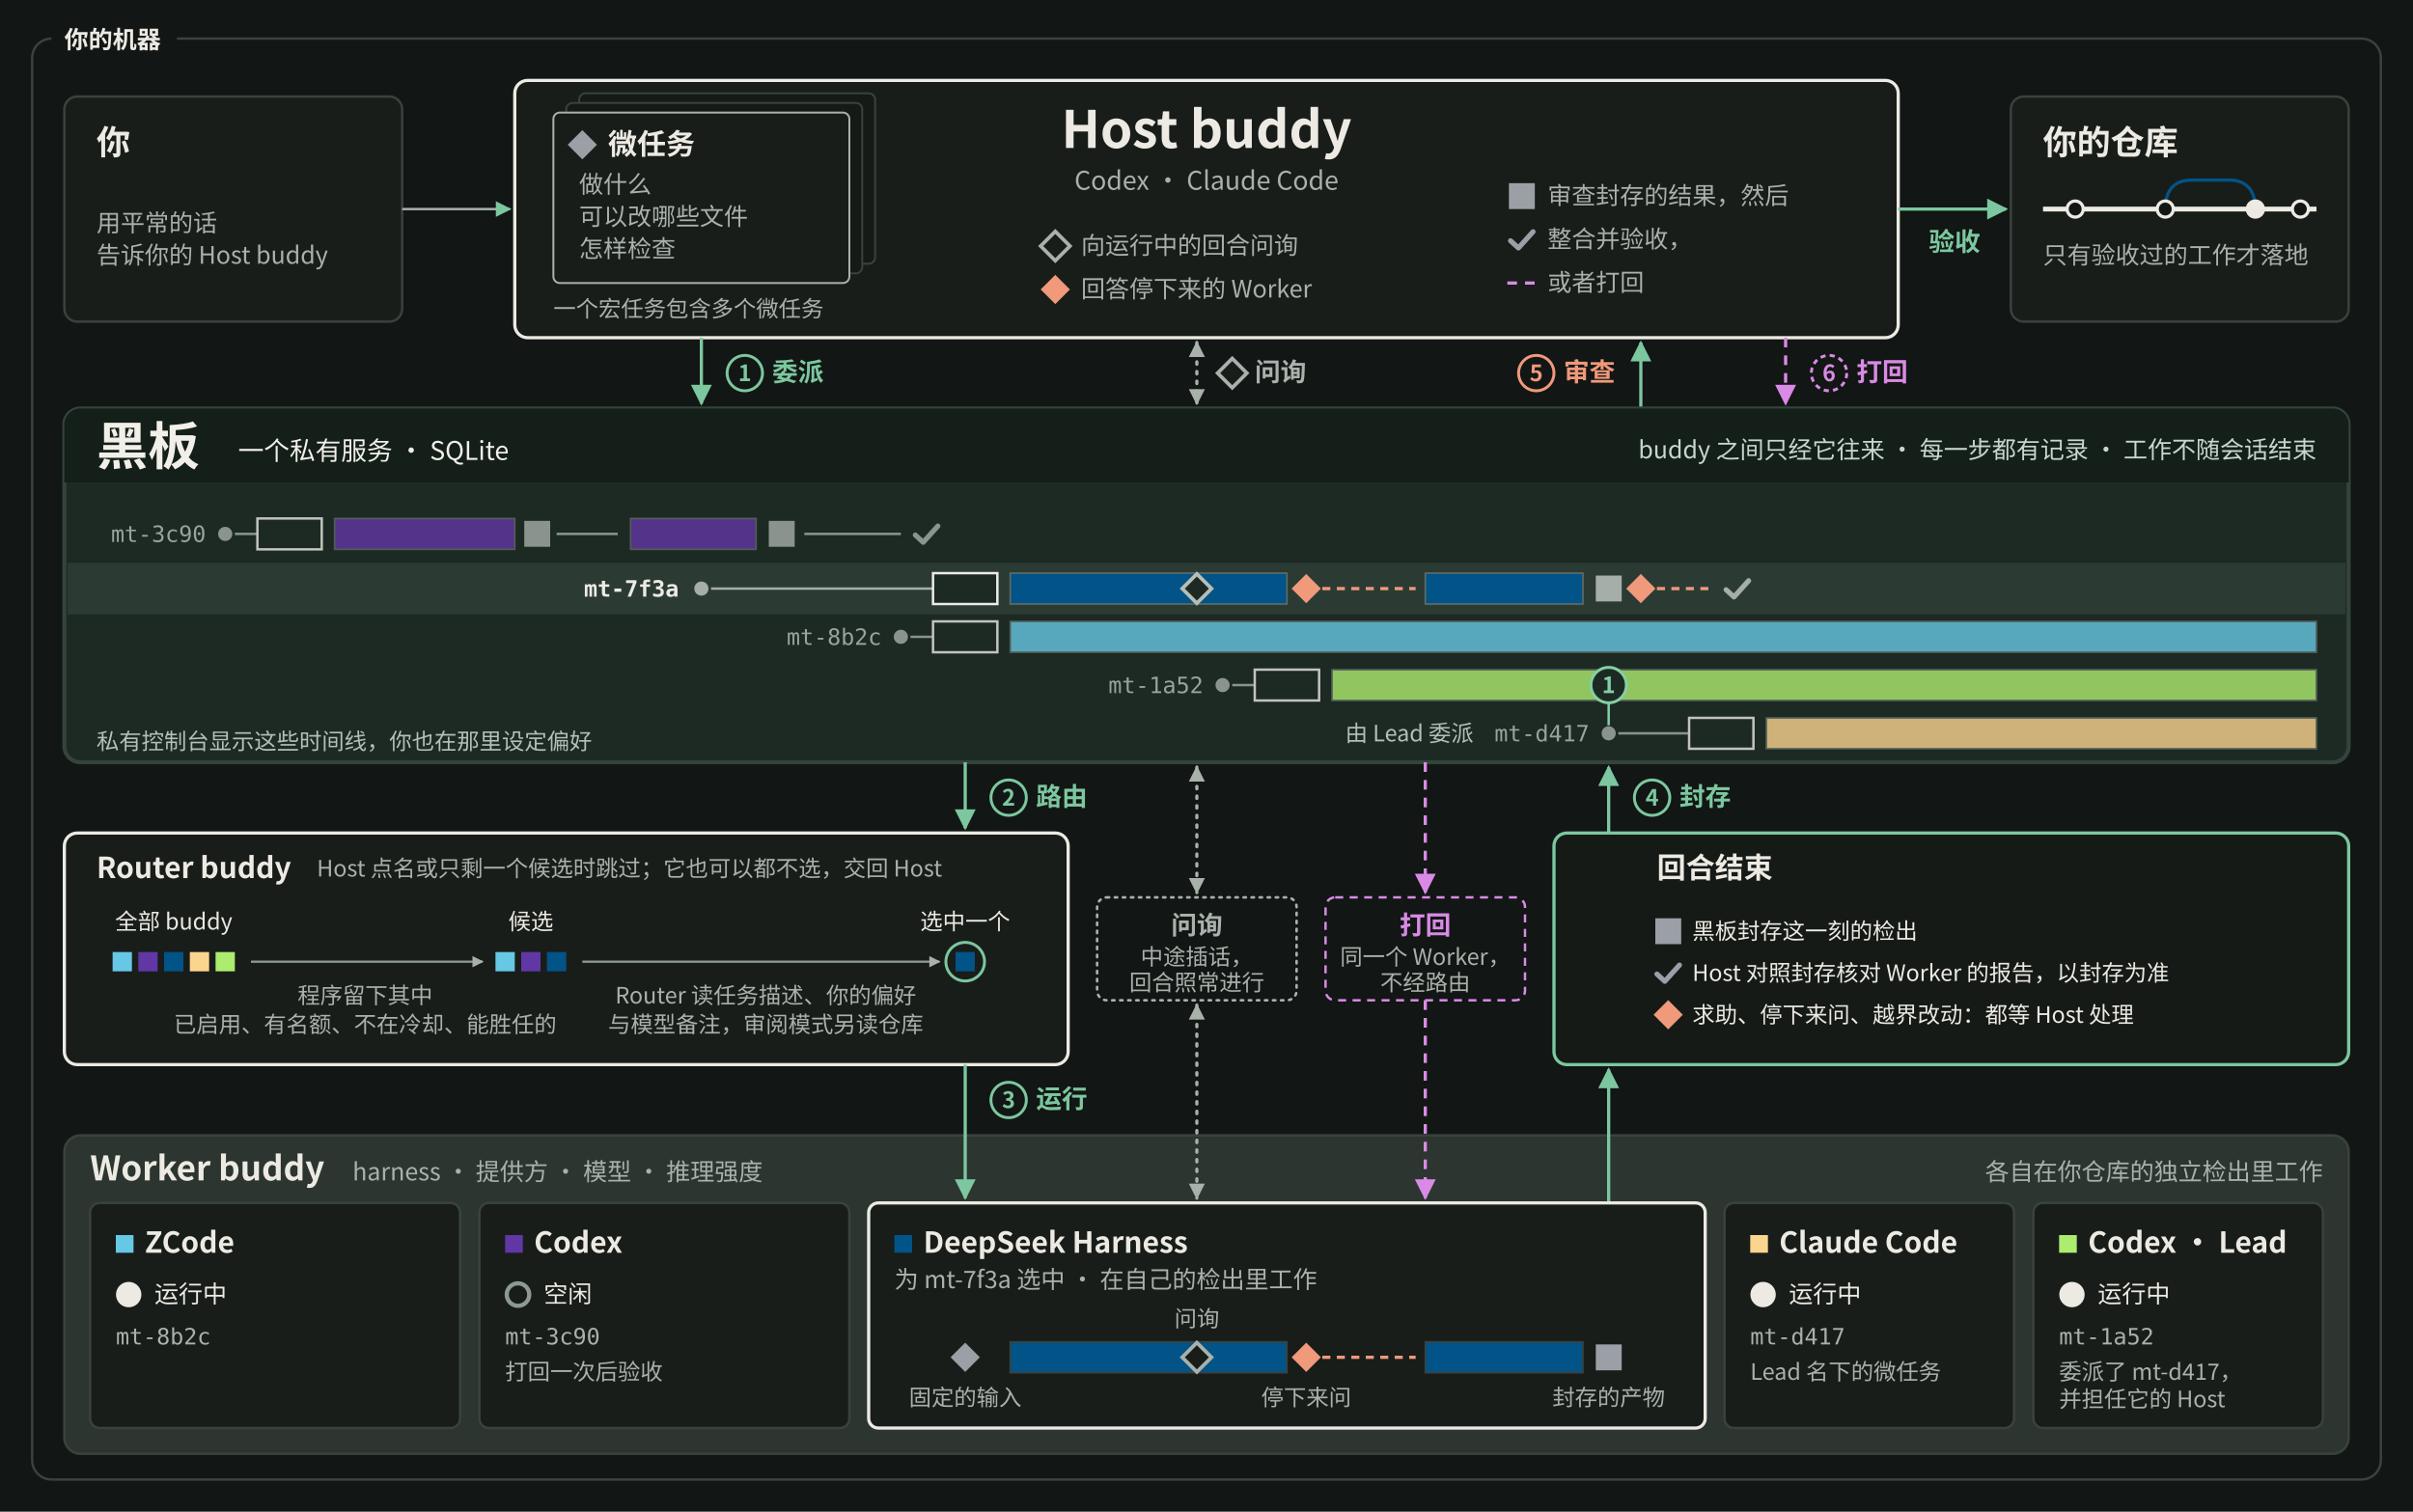
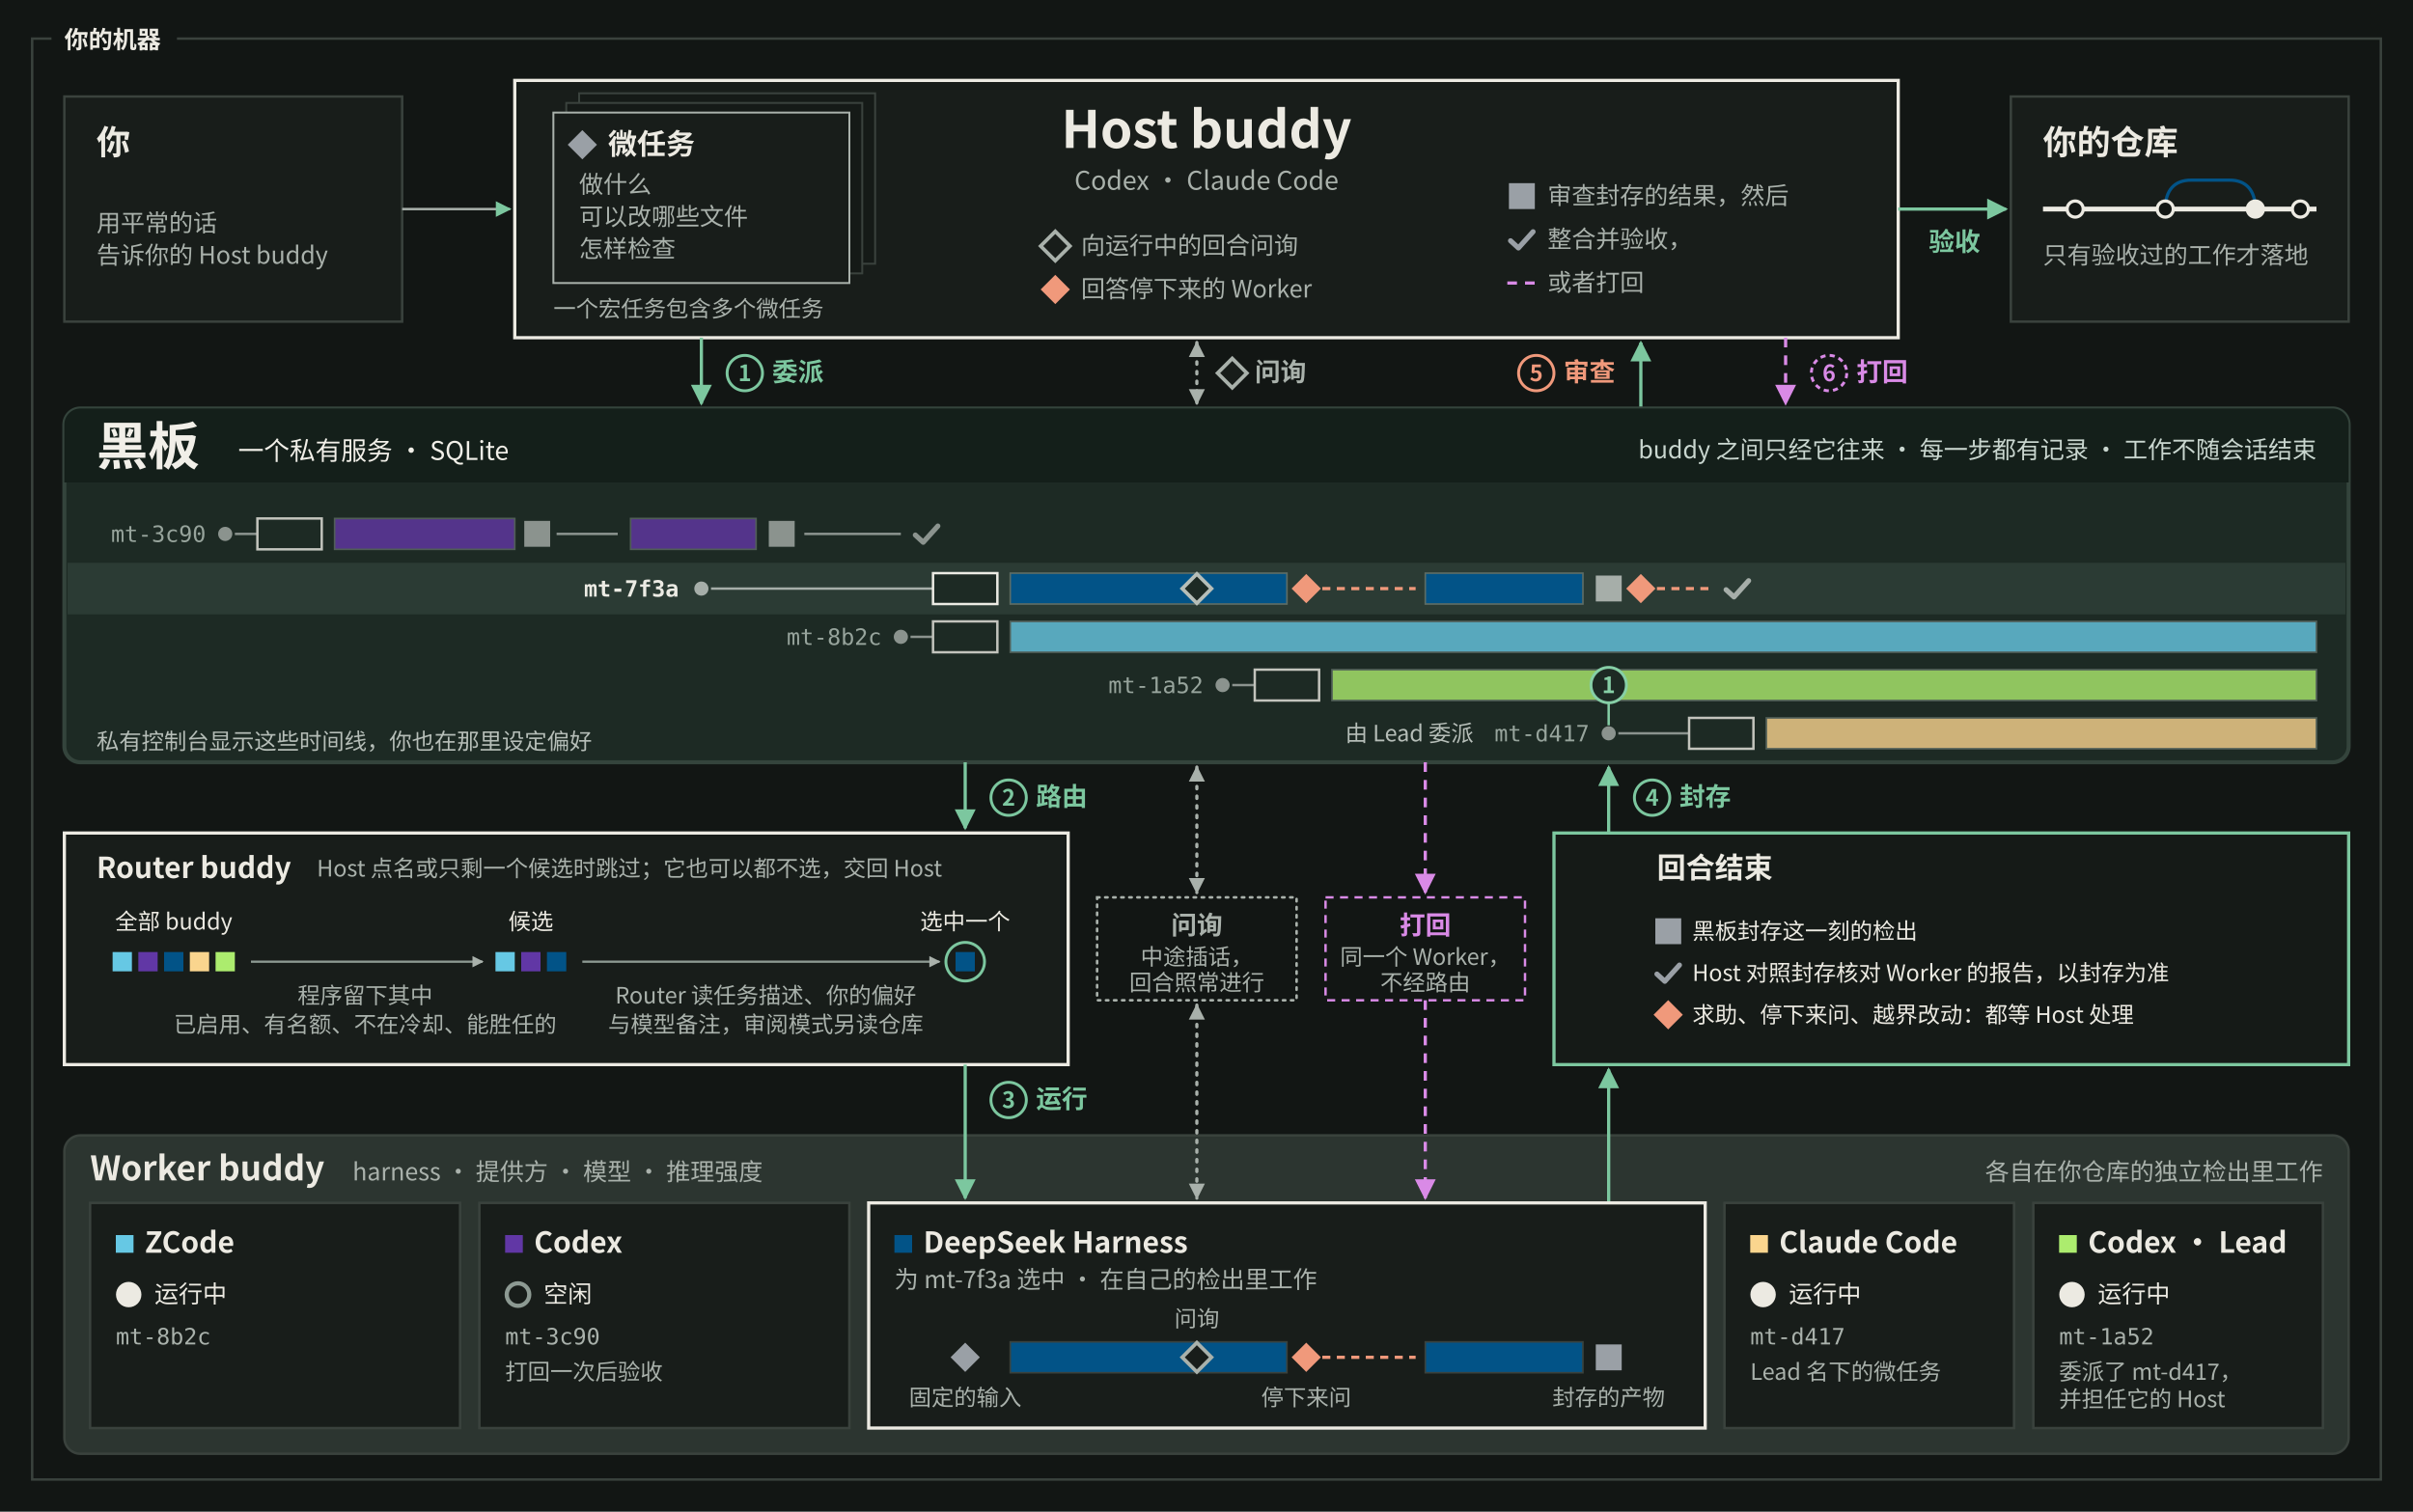
<svg xmlns="http://www.w3.org/2000/svg" viewBox="0 0 1500 940" width="1500" height="940" role="img" aria-label="hey-my-buddy 怎样工作">
  <defs>
    <marker id="tip" viewBox="0 0 10 10" refX="9" refY="5" markerWidth="6.5" markerHeight="6.5" orient="auto-start-reverse">
      <path d="M0 0 L10 5 L0 10 Z" fill="#7cc79f" />
    </marker>
    <marker id="tip-send" viewBox="0 0 10 10" refX="9" refY="5" markerWidth="6.5" markerHeight="6.5" orient="auto-start-reverse">
      <path d="M0 0 L10 5 L0 10 Z" fill="#d98ae6" />
    </marker>
    <marker id="tip-ask" viewBox="0 0 10 10" refX="9" refY="5" markerWidth="5" markerHeight="5" orient="auto-start-reverse">
      <path d="M0 0 L10 5 L0 10 Z" fill="#a9b1ab" />
    </marker>
  </defs>
  <rect x="0" y="0" width="1500" height="940" fill="#121614" stroke="none" stroke-width="1" />
  <g transform="translate(0,-24)">
-     <rect x="20" y="48" width="1460" height="896" rx="12" fill="none" stroke="#3a423d" stroke-width="1.5" />
+     <rect x="20" y="48" width="1460" height="896" fill="none" stroke="#3a423d" stroke-width="1.5" />
    <rect x="32" y="40" width="78" height="16" fill="#121614" stroke="none" stroke-width="1" />
    <text x="40" y="54" font-family="-apple-system, BlinkMacSystemFont, 'Segoe UI', 'PingFang SC', 'Hiragino Sans GB', 'Noto Sans CJK SC', 'Microsoft YaHei', 'Noto Sans', Helvetica, Arial, sans-serif" font-size="15" font-weight="650" fill="#eceae2" text-anchor="start">你的机器</text>
-     <rect x="40" y="84" width="210" height="140" rx="8" fill="#181d1a" stroke="#3a423d" stroke-width="1.5" />
+     <rect x="40" y="84" width="210" height="140" fill="#181d1a" stroke="#3a423d" stroke-width="1.5" />
    <text x="60" y="120" font-family="-apple-system, BlinkMacSystemFont, 'Segoe UI', 'PingFang SC', 'Hiragino Sans GB', 'Noto Sans CJK SC', 'Microsoft YaHei', 'Noto Sans', Helvetica, Arial, sans-serif" font-size="21" font-weight="700" fill="#eceae2" text-anchor="start">你</text>
    <text x="60" y="168" font-family="-apple-system, BlinkMacSystemFont, 'Segoe UI', 'PingFang SC', 'Hiragino Sans GB', 'Noto Sans CJK SC', 'Microsoft YaHei', 'Noto Sans', Helvetica, Arial, sans-serif" font-size="15" font-weight="400" fill="#a9b1ab" text-anchor="start">用平常的话</text>
    <text x="60" y="188" font-family="-apple-system, BlinkMacSystemFont, 'Segoe UI', 'PingFang SC', 'Hiragino Sans GB', 'Noto Sans CJK SC', 'Microsoft YaHei', 'Noto Sans', Helvetica, Arial, sans-serif" font-size="15" font-weight="400" fill="#a9b1ab" text-anchor="start">告诉你的 Host buddy</text>
    <path d="M250 154 L317 154" fill="none" stroke="#a9b1ab" stroke-width="1.5" marker-end="url(#tip)" />
-     <rect x="320" y="74" width="860" height="160" rx="8" fill="#181d1a" stroke="#eceae2" stroke-width="2" />
-     <rect x="360" y="82" width="184" height="106" rx="4" fill="#151a17" stroke="#3a423d" stroke-width="1.2" />
-     <rect x="352" y="88" width="184" height="106" rx="4" fill="#151a17" stroke="#3a423d" stroke-width="1.2" />
-     <rect x="344" y="94" width="184" height="106" rx="4" fill="#181d1a" stroke="#a9b1ab" stroke-width="1.2" />
+     <rect x="320" y="74" width="860" height="160" fill="#181d1a" stroke="#eceae2" stroke-width="2" />
+     <rect x="360" y="82" width="184" height="106" fill="#151a17" stroke="#3a423d" stroke-width="1.2" />
+     <rect x="352" y="88" width="184" height="106" fill="#151a17" stroke="#3a423d" stroke-width="1.2" />
+     <rect x="344" y="94" width="184" height="106" fill="#181d1a" stroke="#a9b1ab" stroke-width="1.2" />
    <path d="M362 104.9 L371.1 114 L362 123.1 L352.9 114 Z" fill="#9aa0a6" />
    <text x="378" y="120" font-family="-apple-system, BlinkMacSystemFont, 'Segoe UI', 'PingFang SC', 'Hiragino Sans GB', 'Noto Sans CJK SC', 'Microsoft YaHei', 'Noto Sans', Helvetica, Arial, sans-serif" font-size="18" font-weight="650" fill="#eceae2" text-anchor="start">微任务</text>
    <text x="360" y="144" font-family="-apple-system, BlinkMacSystemFont, 'Segoe UI', 'PingFang SC', 'Hiragino Sans GB', 'Noto Sans CJK SC', 'Microsoft YaHei', 'Noto Sans', Helvetica, Arial, sans-serif" font-size="15" font-weight="400" fill="#a9b1ab" text-anchor="start">做什么</text>
    <text x="360" y="164" font-family="-apple-system, BlinkMacSystemFont, 'Segoe UI', 'PingFang SC', 'Hiragino Sans GB', 'Noto Sans CJK SC', 'Microsoft YaHei', 'Noto Sans', Helvetica, Arial, sans-serif" font-size="15" font-weight="400" fill="#a9b1ab" text-anchor="start">可以改哪些文件</text>
    <text x="360" y="184" font-family="-apple-system, BlinkMacSystemFont, 'Segoe UI', 'PingFang SC', 'Hiragino Sans GB', 'Noto Sans CJK SC', 'Microsoft YaHei', 'Noto Sans', Helvetica, Arial, sans-serif" font-size="15" font-weight="400" fill="#a9b1ab" text-anchor="start">怎样检查</text>
    <text x="344" y="221" font-family="-apple-system, BlinkMacSystemFont, 'Segoe UI', 'PingFang SC', 'Hiragino Sans GB', 'Noto Sans CJK SC', 'Microsoft YaHei', 'Noto Sans', Helvetica, Arial, sans-serif" font-size="14" font-weight="400" fill="#a9b1ab" text-anchor="start">一个宏任务包含多个微任务</text>
    <text x="750.0" y="116" font-family="-apple-system, BlinkMacSystemFont, 'Segoe UI', 'PingFang SC', 'Hiragino Sans GB', 'Noto Sans CJK SC', 'Microsoft YaHei', 'Noto Sans', Helvetica, Arial, sans-serif" font-size="32" font-weight="700" fill="#eceae2" text-anchor="middle">Host buddy</text>
    <text x="750.0" y="142" font-family="-apple-system, BlinkMacSystemFont, 'Segoe UI', 'PingFang SC', 'Hiragino Sans GB', 'Noto Sans CJK SC', 'Microsoft YaHei', 'Noto Sans', Helvetica, Arial, sans-serif" font-size="16" font-weight="400" fill="#a9b1ab" text-anchor="middle">Codex · Claude Code</text>
    <path d="M656 167.9 L665.1 177 L656 186.1 L646.9 177 Z" fill="#181d1a" stroke="#a9b1ab" stroke-width="2.27" />
    <text x="672" y="182" font-family="-apple-system, BlinkMacSystemFont, 'Segoe UI', 'PingFang SC', 'Hiragino Sans GB', 'Noto Sans CJK SC', 'Microsoft YaHei', 'Noto Sans', Helvetica, Arial, sans-serif" font-size="15" font-weight="400" fill="#a9b1ab" text-anchor="start">向运行中的回合问询</text>
    <path d="M656 194.9 L665.1 204 L656 213.1 L646.9 204 Z" fill="#f0997b" />
    <text x="672" y="209" font-family="-apple-system, BlinkMacSystemFont, 'Segoe UI', 'PingFang SC', 'Hiragino Sans GB', 'Noto Sans CJK SC', 'Microsoft YaHei', 'Noto Sans', Helvetica, Arial, sans-serif" font-size="15" font-weight="400" fill="#a9b1ab" text-anchor="start">回答停下来的 Worker</text>
    <rect x="938.0" y="137.9" width="16.1" height="16.1" fill="#9aa0a6" stroke="none" stroke-width="1" />
    <text x="962" y="151" font-family="-apple-system, BlinkMacSystemFont, 'Segoe UI', 'PingFang SC', 'Hiragino Sans GB', 'Noto Sans CJK SC', 'Microsoft YaHei', 'Noto Sans', Helvetica, Arial, sans-serif" font-size="15" font-weight="400" fill="#a9b1ab" text-anchor="start">审查封存的结果，然后</text>
    <path d="M939.0 173.7 L943.9 178.2 L953.0 168.1" fill="none" stroke="#9aa0a6" stroke-width="3.15" stroke-linecap="round" stroke-linejoin="round" />
    <text x="962" y="178" font-family="-apple-system, BlinkMacSystemFont, 'Segoe UI', 'PingFang SC', 'Hiragino Sans GB', 'Noto Sans CJK SC', 'Microsoft YaHei', 'Noto Sans', Helvetica, Arial, sans-serif" font-size="15" font-weight="400" fill="#a9b1ab" text-anchor="start">整合并验收，</text>
    <path d="M937 200 L955 200" stroke="#d98ae6" stroke-width="2" stroke-dasharray="6 5" />
    <text x="962" y="205" font-family="-apple-system, BlinkMacSystemFont, 'Segoe UI', 'PingFang SC', 'Hiragino Sans GB', 'Noto Sans CJK SC', 'Microsoft YaHei', 'Noto Sans', Helvetica, Arial, sans-serif" font-size="15" font-weight="400" fill="#a9b1ab" text-anchor="start">或者打回</text>
    <path d="M1180 154 L1247 154" fill="none" stroke="#7cc79f" stroke-width="2" marker-end="url(#tip)" />
    <text x="1215" y="180" font-family="-apple-system, BlinkMacSystemFont, 'Segoe UI', 'PingFang SC', 'Hiragino Sans GB', 'Noto Sans CJK SC', 'Microsoft YaHei', 'Noto Sans', Helvetica, Arial, sans-serif" font-size="16" font-weight="650" fill="#7cc79f" text-anchor="middle">验收</text>
-     <rect x="1250" y="84" width="210" height="140" rx="8" fill="#181d1a" stroke="#3a423d" stroke-width="1.5" />
+     <rect x="1250" y="84" width="210" height="140" fill="#181d1a" stroke="#3a423d" stroke-width="1.5" />
    <text x="1270" y="120" font-family="-apple-system, BlinkMacSystemFont, 'Segoe UI', 'PingFang SC', 'Hiragino Sans GB', 'Noto Sans CJK SC', 'Microsoft YaHei', 'Noto Sans', Helvetica, Arial, sans-serif" font-size="21" font-weight="700" fill="#eceae2" text-anchor="start">你的仓库</text>
    <path d="M1270 154 L1440 154" stroke="#eceae2" stroke-width="3" />
    <path d="M1346 154 C1346 142 1352 136 1362 136 L1386 136 C1396 136 1402 142 1402 154" fill="none" stroke="#025387" stroke-width="2" />
    <circle cx="1290" cy="154" r="5" fill="#121614" stroke="#eceae2" stroke-width="2" />
    <circle cx="1346" cy="154" r="5" fill="#121614" stroke="#eceae2" stroke-width="2" />
    <circle cx="1430" cy="154" r="5" fill="#121614" stroke="#eceae2" stroke-width="2" />
    <circle cx="1402" cy="154" r="6" fill="#eceae2" />
    <text x="1270" y="188" font-family="-apple-system, BlinkMacSystemFont, 'Segoe UI', 'PingFang SC', 'Hiragino Sans GB', 'Noto Sans CJK SC', 'Microsoft YaHei', 'Noto Sans', Helvetica, Arial, sans-serif" font-size="15" font-weight="400" fill="#a9b1ab" text-anchor="start">只有验收过的工作才落地</text>
    <path d="M436 234 L436 275" fill="none" stroke="#7cc79f" stroke-width="2" marker-end="url(#tip)" />
    <circle cx="463" cy="256" r="11" fill="#121614" stroke="#7cc79f" stroke-width="1.8" />
    <text x="463" y="261" font-family="-apple-system, BlinkMacSystemFont, 'Segoe UI', 'PingFang SC', 'Hiragino Sans GB', 'Noto Sans CJK SC', 'Microsoft YaHei', 'Noto Sans', Helvetica, Arial, sans-serif" font-size="14" font-weight="700" fill="#7cc79f" text-anchor="middle">1</text>
    <text x="480" y="261" font-family="-apple-system, BlinkMacSystemFont, 'Segoe UI', 'PingFang SC', 'Hiragino Sans GB', 'Noto Sans CJK SC', 'Microsoft YaHei', 'Noto Sans', Helvetica, Arial, sans-serif" font-size="16" font-weight="650" fill="#7cc79f" text-anchor="start">委派</text>
    <path d="M1020 278 L1020 237" fill="none" stroke="#7cc79f" stroke-width="2" marker-end="url(#tip)" />
    <circle cx="955" cy="256" r="11" fill="#121614" stroke="#f0997b" stroke-width="1.8" />
    <text x="955" y="261" font-family="-apple-system, BlinkMacSystemFont, 'Segoe UI', 'PingFang SC', 'Hiragino Sans GB', 'Noto Sans CJK SC', 'Microsoft YaHei', 'Noto Sans', Helvetica, Arial, sans-serif" font-size="14" font-weight="700" fill="#f0997b" text-anchor="middle">5</text>
    <text x="1004" y="261" font-family="-apple-system, BlinkMacSystemFont, 'Segoe UI', 'PingFang SC', 'Hiragino Sans GB', 'Noto Sans CJK SC', 'Microsoft YaHei', 'Noto Sans', Helvetica, Arial, sans-serif" font-size="16" font-weight="650" fill="#f0997b" text-anchor="end">审查</text>
    <path d="M1110 234 L1110 275" fill="none" stroke="#d98ae6" stroke-width="2" stroke-dasharray="6 5" marker-end="url(#tip-send)" />
    <circle cx="1137" cy="256" r="11" fill="#121614" stroke="#d98ae6" stroke-width="1.8" stroke-dasharray="3.2 2.6" />
    <text x="1137" y="261" font-family="-apple-system, BlinkMacSystemFont, 'Segoe UI', 'PingFang SC', 'Hiragino Sans GB', 'Noto Sans CJK SC', 'Microsoft YaHei', 'Noto Sans', Helvetica, Arial, sans-serif" font-size="14" font-weight="700" fill="#d98ae6" text-anchor="middle">6</text>
    <text x="1154" y="261" font-family="-apple-system, BlinkMacSystemFont, 'Segoe UI', 'PingFang SC', 'Hiragino Sans GB', 'Noto Sans CJK SC', 'Microsoft YaHei', 'Noto Sans', Helvetica, Arial, sans-serif" font-size="16" font-weight="650" fill="#d98ae6" text-anchor="start">打回</text>
    <path d="M744 237 L744 275" fill="none" stroke="#a9b1ab" stroke-width="2" stroke-dasharray="1.5 4.5" stroke-linecap="round" marker-start="url(#tip-ask)" marker-end="url(#tip-ask)" />
    <path d="M766 246.9 L775.1 256 L766 265.1 L756.9 256 Z" fill="#181d1a" stroke="#a9b1ab" stroke-width="2.27" />
    <text x="780" y="261" font-family="-apple-system, BlinkMacSystemFont, 'Segoe UI', 'PingFang SC', 'Hiragino Sans GB', 'Noto Sans CJK SC', 'Microsoft YaHei', 'Noto Sans', Helvetica, Arial, sans-serif" font-size="16" font-weight="650" fill="#a9b1ab" text-anchor="start">问询</text>
    <rect x="40" y="278" width="1420" height="220" rx="10" fill="#1d2a24" stroke="#34443c" stroke-width="2.5" />
    <path d="M50 278 H1450 A10 10 0 0 1 1460 288 V324 H40 V288 A10 10 0 0 1 50 278 Z" fill="#141f1a" />
    <text x="60" y="313" font-family="-apple-system, BlinkMacSystemFont, 'Segoe UI', 'PingFang SC', 'Hiragino Sans GB', 'Noto Sans CJK SC', 'Microsoft YaHei', 'Noto Sans', Helvetica, Arial, sans-serif" font-size="32" font-weight="700" fill="#f1efe8" text-anchor="start">黑板</text>
    <text x="148" y="310" font-family="-apple-system, BlinkMacSystemFont, 'Segoe UI', 'PingFang SC', 'Hiragino Sans GB', 'Noto Sans CJK SC', 'Microsoft YaHei', 'Noto Sans', Helvetica, Arial, sans-serif" font-size="16" font-weight="400" fill="#f1efe8" text-anchor="start">一个私有服务 · SQLite</text>
    <text x="1440" y="309" font-family="-apple-system, BlinkMacSystemFont, 'Segoe UI', 'PingFang SC', 'Hiragino Sans GB', 'Noto Sans CJK SC', 'Microsoft YaHei', 'Noto Sans', Helvetica, Arial, sans-serif" font-size="15" font-weight="400" fill="#c9d6cf" text-anchor="end">buddy 之间只经它往来 · 每一步都有记录 · 工作不随会话结束</text>
    <rect x="42" y="374" width="1416" height="32" fill="#2b3b34" stroke="none" stroke-width="1" />
    <text x="422" y="395" font-family="ui-monospace, SFMono-Regular, Menlo, Consolas, monospace" font-size="14" font-weight="700" fill="#ecebe4" text-anchor="end">mt-7f3a</text>
    <circle cx="436" cy="390" r="4.4" fill="#a6aea9" />
    <path d="M442 390 L580 390" stroke="#a6aea9" stroke-width="1.5" />
    <rect x="580" y="380.4" width="40" height="19.2" fill="#1d2a24" stroke="#ecebe4" stroke-width="1.5" />
    <rect x="628" y="380.4" width="172" height="19.2" fill="#025387" stroke="#5d6c64" stroke-width="1" />
    <path d="M744 380.9 L753.1 390 L744 399.1 L734.9 390 Z" fill="#1d2a24" stroke="#b6beb8" stroke-width="2.27" />
    <path d="M812 380.9 L821.1 390 L812 399.1 L802.9 390 Z" fill="#f0997b" />
    <path d="M822 390 L880 390" stroke="#f0997b" stroke-width="2" stroke-dasharray="5 4" />
    <rect x="886" y="380.4" width="98" height="19.2" fill="#025387" stroke="#5d6c64" stroke-width="1" />
    <rect x="992.0" y="381.9" width="16.1" height="16.1" fill="#a6aea9" stroke="none" stroke-width="1" />
    <path d="M1020 380.9 L1029.1 390 L1020 399.1 L1010.9 390 Z" fill="#f0997b" />
    <path d="M1030 390 L1066 390" stroke="#f0997b" stroke-width="2" stroke-dasharray="5 4" />
    <path d="M1073.0 390.7 L1077.9 395.2 L1087.0 385.1" fill="none" stroke="#a6aea9" stroke-width="3.15" stroke-linecap="round" stroke-linejoin="round" />
    <text x="128" y="361" font-family="ui-monospace, SFMono-Regular, Menlo, Consolas, monospace" font-size="14" font-weight="400" fill="#97a49c" text-anchor="end">mt-3c90</text>
    <text x="548" y="425" font-family="ui-monospace, SFMono-Regular, Menlo, Consolas, monospace" font-size="14" font-weight="400" fill="#97a49c" text-anchor="end">mt-8b2c</text>
    <text x="748" y="455" font-family="ui-monospace, SFMono-Regular, Menlo, Consolas, monospace" font-size="14" font-weight="400" fill="#97a49c" text-anchor="end">mt-1a52</text>
    <text x="988" y="485" font-family="ui-monospace, SFMono-Regular, Menlo, Consolas, monospace" font-size="14" font-weight="400" fill="#97a49c" text-anchor="end">mt-d417</text>
    <g opacity="0.8">
      <circle cx="140" cy="356" r="4.4" fill="#a6aea9" />
      <path d="M146 356 L160 356" stroke="#a6aea9" stroke-width="1.5" />
      <rect x="160" y="346.4" width="40" height="19.2" fill="#1d2a24" stroke="#ecebe4" stroke-width="1.5" />
      <rect x="208" y="346.4" width="112" height="19.2" fill="#6137a5" stroke="#5d6c64" stroke-width="1" />
      <rect x="325.9" y="347.9" width="16.1" height="16.1" fill="#a6aea9" stroke="none" stroke-width="1" />
      <path d="M346 356 L384 356" stroke="#a6aea9" stroke-width="1.5" />
      <rect x="392" y="346.4" width="78" height="19.2" fill="#6137a5" stroke="#5d6c64" stroke-width="1" />
      <rect x="477.9" y="347.9" width="16.1" height="16.1" fill="#a6aea9" stroke="none" stroke-width="1" />
      <path d="M500 356 L560 356" stroke="#a6aea9" stroke-width="1.5" />
      <path d="M569.0 356.7 L573.9 361.2 L583.0 351.1" fill="none" stroke="#a6aea9" stroke-width="3.15" stroke-linecap="round" stroke-linejoin="round" />
      <circle cx="560" cy="420" r="4.4" fill="#a6aea9" />
      <path d="M566 420 L580 420" stroke="#a6aea9" stroke-width="1.5" />
      <rect x="580" y="410.4" width="40" height="19.2" fill="#1d2a24" stroke="#ecebe4" stroke-width="1.5" />
      <rect x="628" y="410.4" width="812" height="19.2" fill="#66c8e4" stroke="#5d6c64" stroke-width="1" />
      <circle cx="760" cy="450" r="4.4" fill="#a6aea9" />
      <path d="M766 450 L780 450" stroke="#a6aea9" stroke-width="1.5" />
      <rect x="780" y="440.4" width="40" height="19.2" fill="#1d2a24" stroke="#ecebe4" stroke-width="1.5" />
      <rect x="828" y="440.4" width="612" height="19.2" fill="#acec6e" stroke="#5d6c64" stroke-width="1" />
      <circle cx="1000" cy="480" r="4.4" fill="#a6aea9" />
      <path d="M1006 480 L1050 480" stroke="#a6aea9" stroke-width="1.5" />
      <rect x="1050" y="470.4" width="40" height="19.2" fill="#1d2a24" stroke="#ecebe4" stroke-width="1.5" />
      <rect x="1098" y="470.4" width="342" height="19.2" fill="#fad58e" stroke="#5d6c64" stroke-width="1" />
    </g>
    <circle cx="1000" cy="450" r="11" fill="#1d2a24" stroke="#86cfa6" stroke-width="1.8" />
    <text x="1000" y="455" font-family="-apple-system, BlinkMacSystemFont, 'Segoe UI', 'PingFang SC', 'Hiragino Sans GB', 'Noto Sans CJK SC', 'Microsoft YaHei', 'Noto Sans', Helvetica, Arial, sans-serif" font-size="14" font-weight="700" fill="#86cfa6" text-anchor="middle">1</text>
    <path d="M1000 461 L1000 475" stroke="#86cfa6" stroke-width="1.5" />
    <text x="916" y="485" font-family="-apple-system, BlinkMacSystemFont, 'Segoe UI', 'PingFang SC', 'Hiragino Sans GB', 'Noto Sans CJK SC', 'Microsoft YaHei', 'Noto Sans', Helvetica, Arial, sans-serif" font-size="14" font-weight="400" fill="#b6beb8" text-anchor="end">由 Lead 委派</text>
    <text x="60" y="490" font-family="-apple-system, BlinkMacSystemFont, 'Segoe UI', 'PingFang SC', 'Hiragino Sans GB', 'Noto Sans CJK SC', 'Microsoft YaHei', 'Noto Sans', Helvetica, Arial, sans-serif" font-size="14" font-weight="400" fill="#b6beb8" text-anchor="start">私有控制台显示这些时间线，你也在那里设定偏好</text>
    <rect x="40" y="730" width="1420" height="198" rx="10" fill="#2c3530" stroke="#3a423d" stroke-width="1.5" />
    <path d="M600 498 L600 539" fill="none" stroke="#7cc79f" stroke-width="2" marker-end="url(#tip)" />
    <circle cx="627" cy="520" r="11" fill="#121614" stroke="#7cc79f" stroke-width="1.8" />
    <text x="627" y="525" font-family="-apple-system, BlinkMacSystemFont, 'Segoe UI', 'PingFang SC', 'Hiragino Sans GB', 'Noto Sans CJK SC', 'Microsoft YaHei', 'Noto Sans', Helvetica, Arial, sans-serif" font-size="14" font-weight="700" fill="#7cc79f" text-anchor="middle">2</text>
    <text x="644" y="525" font-family="-apple-system, BlinkMacSystemFont, 'Segoe UI', 'PingFang SC', 'Hiragino Sans GB', 'Noto Sans CJK SC', 'Microsoft YaHei', 'Noto Sans', Helvetica, Arial, sans-serif" font-size="16" font-weight="650" fill="#7cc79f" text-anchor="start">路由</text>
-     <rect x="40" y="542" width="624" height="144" rx="8" fill="#181d1a" stroke="#eceae2" stroke-width="2" />
+     <rect x="40" y="542" width="624" height="144" fill="#181d1a" stroke="#eceae2" stroke-width="2" />
    <text x="60" y="570" font-family="-apple-system, BlinkMacSystemFont, 'Segoe UI', 'PingFang SC', 'Hiragino Sans GB', 'Noto Sans CJK SC', 'Microsoft YaHei', 'Noto Sans', Helvetica, Arial, sans-serif" font-size="18" font-weight="650" fill="#eceae2" text-anchor="start">Router buddy</text>
    <text x="196.96" y="569" font-family="-apple-system, BlinkMacSystemFont, 'Segoe UI', 'PingFang SC', 'Hiragino Sans GB', 'Noto Sans CJK SC', 'Microsoft YaHei', 'Noto Sans', Helvetica, Arial, sans-serif" font-size="14" font-weight="400" fill="#a9b1ab" text-anchor="start">Host 点名或只剩一个候选时跳过；它也可以都不选，交回 Host</text>
    <text x="108" y="602" font-family="-apple-system, BlinkMacSystemFont, 'Segoe UI', 'PingFang SC', 'Hiragino Sans GB', 'Noto Sans CJK SC', 'Microsoft YaHei', 'Noto Sans', Helvetica, Arial, sans-serif" font-size="14" font-weight="400" fill="#eceae2" text-anchor="middle">全部 buddy</text>
    <rect x="70" y="616" width="12" height="12" fill="#66c8e4" stroke="none" stroke-width="1" />
    <rect x="86" y="616" width="12" height="12" fill="#6137a5" stroke="none" stroke-width="1" />
    <rect x="102" y="616" width="12" height="12" fill="#025387" stroke="none" stroke-width="1" />
    <rect x="118" y="616" width="12" height="12" fill="#fad58e" stroke="none" stroke-width="1" />
    <rect x="134" y="616" width="12" height="12" fill="#acec6e" stroke="none" stroke-width="1" />
    <path d="M156 622 L300 622" fill="none" stroke="#8d9a93" stroke-width="1.4" marker-end="url(#tip-ask)" />
    <text x="227" y="648" font-family="-apple-system, BlinkMacSystemFont, 'Segoe UI', 'PingFang SC', 'Hiragino Sans GB', 'Noto Sans CJK SC', 'Microsoft YaHei', 'Noto Sans', Helvetica, Arial, sans-serif" font-size="14" font-weight="400" fill="#a9b1ab" text-anchor="middle">程序留下其中</text>
    <text x="227" y="666" font-family="-apple-system, BlinkMacSystemFont, 'Segoe UI', 'PingFang SC', 'Hiragino Sans GB', 'Noto Sans CJK SC', 'Microsoft YaHei', 'Noto Sans', Helvetica, Arial, sans-serif" font-size="14" font-weight="400" fill="#a9b1ab" text-anchor="middle">已启用、有名额、不在冷却、能胜任的</text>
    <text x="330" y="602" font-family="-apple-system, BlinkMacSystemFont, 'Segoe UI', 'PingFang SC', 'Hiragino Sans GB', 'Noto Sans CJK SC', 'Microsoft YaHei', 'Noto Sans', Helvetica, Arial, sans-serif" font-size="14" font-weight="400" fill="#eceae2" text-anchor="middle">候选</text>
    <rect x="308" y="616" width="12" height="12" fill="#66c8e4" stroke="none" stroke-width="1" />
    <rect x="324" y="616" width="12" height="12" fill="#6137a5" stroke="none" stroke-width="1" />
    <rect x="340" y="616" width="12" height="12" fill="#025387" stroke="none" stroke-width="1" />
    <path d="M362 622 L584 622" fill="none" stroke="#8d9a93" stroke-width="1.4" marker-end="url(#tip-ask)" />
    <text x="476" y="648" font-family="-apple-system, BlinkMacSystemFont, 'Segoe UI', 'PingFang SC', 'Hiragino Sans GB', 'Noto Sans CJK SC', 'Microsoft YaHei', 'Noto Sans', Helvetica, Arial, sans-serif" font-size="14" font-weight="400" fill="#a9b1ab" text-anchor="middle">Router 读任务描述、你的偏好</text>
    <text x="476" y="666" font-family="-apple-system, BlinkMacSystemFont, 'Segoe UI', 'PingFang SC', 'Hiragino Sans GB', 'Noto Sans CJK SC', 'Microsoft YaHei', 'Noto Sans', Helvetica, Arial, sans-serif" font-size="14" font-weight="400" fill="#a9b1ab" text-anchor="middle">与模型备注，审阅模式另读仓库</text>
    <rect x="594" y="616" width="12" height="12" fill="#025387" stroke="none" stroke-width="1" />
    <circle cx="600" cy="622" r="12" fill="none" stroke="#7cc79f" stroke-width="1.8" />
    <text x="600" y="602" font-family="-apple-system, BlinkMacSystemFont, 'Segoe UI', 'PingFang SC', 'Hiragino Sans GB', 'Noto Sans CJK SC', 'Microsoft YaHei', 'Noto Sans', Helvetica, Arial, sans-serif" font-size="14" font-weight="400" fill="#eceae2" text-anchor="middle">选中一个</text>
    <path d="M600 686 L600 769" fill="none" stroke="#7cc79f" stroke-width="2" marker-end="url(#tip)" />
    <circle cx="627" cy="708" r="11" fill="#121614" stroke="#7cc79f" stroke-width="1.8" />
    <text x="627" y="713" font-family="-apple-system, BlinkMacSystemFont, 'Segoe UI', 'PingFang SC', 'Hiragino Sans GB', 'Noto Sans CJK SC', 'Microsoft YaHei', 'Noto Sans', Helvetica, Arial, sans-serif" font-size="14" font-weight="700" fill="#7cc79f" text-anchor="middle">3</text>
    <text x="644" y="713" font-family="-apple-system, BlinkMacSystemFont, 'Segoe UI', 'PingFang SC', 'Hiragino Sans GB', 'Noto Sans CJK SC', 'Microsoft YaHei', 'Noto Sans', Helvetica, Arial, sans-serif" font-size="16" font-weight="650" fill="#7cc79f" text-anchor="start">运行</text>
    <path d="M744 501 L744 579" fill="none" stroke="#a9b1ab" stroke-width="2" stroke-dasharray="1.5 4.5" stroke-linecap="round" marker-start="url(#tip-ask)" marker-end="url(#tip-ask)" />
-     <rect x="682" y="582" width="124" height="64" rx="6" fill="#121614" stroke="#a9b1ab" stroke-width="1.6" stroke-dasharray="1.5 3.5" stroke-linecap="round" />
+     <rect x="682" y="582" width="124" height="64" fill="#121614" stroke="#a9b1ab" stroke-width="1.6" stroke-dasharray="1.5 3.5" stroke-linecap="round" />
    <text x="744" y="605" font-family="-apple-system, BlinkMacSystemFont, 'Segoe UI', 'PingFang SC', 'Hiragino Sans GB', 'Noto Sans CJK SC', 'Microsoft YaHei', 'Noto Sans', Helvetica, Arial, sans-serif" font-size="16" font-weight="650" fill="#a9b1ab" text-anchor="middle">问询</text>
    <text x="744" y="624" font-family="-apple-system, BlinkMacSystemFont, 'Segoe UI', 'PingFang SC', 'Hiragino Sans GB', 'Noto Sans CJK SC', 'Microsoft YaHei', 'Noto Sans', Helvetica, Arial, sans-serif" font-size="14" font-weight="400" fill="#a9b1ab" text-anchor="middle">中途插话，</text>
    <text x="744" y="640" font-family="-apple-system, BlinkMacSystemFont, 'Segoe UI', 'PingFang SC', 'Hiragino Sans GB', 'Noto Sans CJK SC', 'Microsoft YaHei', 'Noto Sans', Helvetica, Arial, sans-serif" font-size="14" font-weight="400" fill="#a9b1ab" text-anchor="middle">回合照常进行</text>
    <path d="M744 649 L744 769" fill="none" stroke="#a9b1ab" stroke-width="2" stroke-dasharray="1.5 4.5" stroke-linecap="round" marker-start="url(#tip-ask)" marker-end="url(#tip-ask)" />
    <path d="M886 498 L886 579" fill="none" stroke="#d98ae6" stroke-width="2" stroke-dasharray="6 5" marker-end="url(#tip-send)" />
-     <rect x="824" y="582" width="124" height="64" rx="6" fill="#121614" stroke="#d98ae6" stroke-width="1.5" stroke-dasharray="5 4" />
+     <rect x="824" y="582" width="124" height="64" fill="#121614" stroke="#d98ae6" stroke-width="1.5" stroke-dasharray="5 4" />
    <text x="886" y="605" font-family="-apple-system, BlinkMacSystemFont, 'Segoe UI', 'PingFang SC', 'Hiragino Sans GB', 'Noto Sans CJK SC', 'Microsoft YaHei', 'Noto Sans', Helvetica, Arial, sans-serif" font-size="16" font-weight="650" fill="#d98ae6" text-anchor="middle">打回</text>
    <text x="886" y="624" font-family="-apple-system, BlinkMacSystemFont, 'Segoe UI', 'PingFang SC', 'Hiragino Sans GB', 'Noto Sans CJK SC', 'Microsoft YaHei', 'Noto Sans', Helvetica, Arial, sans-serif" font-size="14" font-weight="400" fill="#a9b1ab" text-anchor="middle">同一个 Worker，</text>
    <text x="886" y="640" font-family="-apple-system, BlinkMacSystemFont, 'Segoe UI', 'PingFang SC', 'Hiragino Sans GB', 'Noto Sans CJK SC', 'Microsoft YaHei', 'Noto Sans', Helvetica, Arial, sans-serif" font-size="14" font-weight="400" fill="#a9b1ab" text-anchor="middle">不经路由</text>
    <path d="M886 646 L886 769" fill="none" stroke="#d98ae6" stroke-width="2" stroke-dasharray="6 5" marker-end="url(#tip-send)" />
    <path d="M1000 772 L1000 689" fill="none" stroke="#7cc79f" stroke-width="2" marker-end="url(#tip)" />
-     <rect x="966" y="542" width="494" height="144" rx="8" fill="#151a17" stroke="#7cc79f" stroke-width="2" />
+     <rect x="966" y="542" width="494" height="144" fill="#151a17" stroke="#7cc79f" stroke-width="2" />
    <text x="1030" y="570" font-family="-apple-system, BlinkMacSystemFont, 'Segoe UI', 'PingFang SC', 'Hiragino Sans GB', 'Noto Sans CJK SC', 'Microsoft YaHei', 'Noto Sans', Helvetica, Arial, sans-serif" font-size="18" font-weight="650" fill="#eceae2" text-anchor="start">回合结束</text>
    <rect x="1029.0" y="595.0" width="16.1" height="16.1" fill="#9aa0a6" stroke="none" stroke-width="1" />
    <text x="1052" y="608" font-family="-apple-system, BlinkMacSystemFont, 'Segoe UI', 'PingFang SC', 'Hiragino Sans GB', 'Noto Sans CJK SC', 'Microsoft YaHei', 'Noto Sans', Helvetica, Arial, sans-serif" font-size="14" font-weight="400" fill="#eceae2" text-anchor="start">黑板封存这一刻的检出</text>
    <path d="M1030.0 629.7 L1034.9 634.2 L1044.0 624.1" fill="none" stroke="#9aa0a6" stroke-width="3.15" stroke-linecap="round" stroke-linejoin="round" />
    <text x="1052" y="634" font-family="-apple-system, BlinkMacSystemFont, 'Segoe UI', 'PingFang SC', 'Hiragino Sans GB', 'Noto Sans CJK SC', 'Microsoft YaHei', 'Noto Sans', Helvetica, Arial, sans-serif" font-size="14" font-weight="400" fill="#eceae2" text-anchor="start">Host 对照封存核对 Worker 的报告，以封存为准</text>
    <path d="M1037 645.9 L1046.1 655 L1037 664.1 L1027.9 655 Z" fill="#f0997b" />
    <text x="1052" y="660" font-family="-apple-system, BlinkMacSystemFont, 'Segoe UI', 'PingFang SC', 'Hiragino Sans GB', 'Noto Sans CJK SC', 'Microsoft YaHei', 'Noto Sans', Helvetica, Arial, sans-serif" font-size="14" font-weight="400" fill="#eceae2" text-anchor="start">求助、停下来问、越界改动：都等 Host 处理</text>
    <path d="M1000 542 L1000 501" fill="none" stroke="#7cc79f" stroke-width="2" marker-end="url(#tip)" />
    <circle cx="1027" cy="520" r="11" fill="#121614" stroke="#7cc79f" stroke-width="1.8" />
    <text x="1027" y="525" font-family="-apple-system, BlinkMacSystemFont, 'Segoe UI', 'PingFang SC', 'Hiragino Sans GB', 'Noto Sans CJK SC', 'Microsoft YaHei', 'Noto Sans', Helvetica, Arial, sans-serif" font-size="14" font-weight="700" fill="#7cc79f" text-anchor="middle">4</text>
    <text x="1044" y="525" font-family="-apple-system, BlinkMacSystemFont, 'Segoe UI', 'PingFang SC', 'Hiragino Sans GB', 'Noto Sans CJK SC', 'Microsoft YaHei', 'Noto Sans', Helvetica, Arial, sans-serif" font-size="16" font-weight="650" fill="#7cc79f" text-anchor="start">封存</text>
    <text x="56" y="758" font-family="-apple-system, BlinkMacSystemFont, 'Segoe UI', 'PingFang SC', 'Hiragino Sans GB', 'Noto Sans CJK SC', 'Microsoft YaHei', 'Noto Sans', Helvetica, Arial, sans-serif" font-size="21" font-weight="700" fill="#eceae2" text-anchor="start">Worker buddy</text>
    <text x="219.12" y="758" font-family="-apple-system, BlinkMacSystemFont, 'Segoe UI', 'PingFang SC', 'Hiragino Sans GB', 'Noto Sans CJK SC', 'Microsoft YaHei', 'Noto Sans', Helvetica, Arial, sans-serif" font-size="15" font-weight="400" fill="#a9b1ab" text-anchor="start">harness · 提供方 · 模型 · 推理强度</text>
    <text x="1444" y="758" font-family="-apple-system, BlinkMacSystemFont, 'Segoe UI', 'PingFang SC', 'Hiragino Sans GB', 'Noto Sans CJK SC', 'Microsoft YaHei', 'Noto Sans', Helvetica, Arial, sans-serif" font-size="15" font-weight="400" fill="#a9b1ab" text-anchor="end">各自在你仓库的独立检出里工作</text>
-     <rect x="56" y="772" width="230" height="140" rx="6" fill="#181d1a" stroke="#3a423d" stroke-width="1.5" />
+     <rect x="56" y="772" width="230" height="140" fill="#181d1a" stroke="#3a423d" stroke-width="1.5" />
    <rect x="72" y="792" width="11" height="11" fill="#66c8e4" stroke="none" stroke-width="1" />
    <text x="90" y="803" font-family="-apple-system, BlinkMacSystemFont, 'Segoe UI', 'PingFang SC', 'Hiragino Sans GB', 'Noto Sans CJK SC', 'Microsoft YaHei', 'Noto Sans', Helvetica, Arial, sans-serif" font-size="18" font-weight="650" fill="#eceae2" text-anchor="start">ZCode</text>
    <circle cx="80" cy="829" r="7.9" fill="#eceae2" />
    <text x="96" y="834" font-family="-apple-system, BlinkMacSystemFont, 'Segoe UI', 'PingFang SC', 'Hiragino Sans GB', 'Noto Sans CJK SC', 'Microsoft YaHei', 'Noto Sans', Helvetica, Arial, sans-serif" font-size="15" font-weight="400" fill="#eceae2" text-anchor="start">运行中</text>
    <text x="72" y="860" font-family="ui-monospace, SFMono-Regular, Menlo, Consolas, monospace" font-size="14" font-weight="400" fill="#a9b1ab" text-anchor="start">mt-8b2c</text>
-     <rect x="298" y="772" width="230" height="140" rx="6" fill="#181d1a" stroke="#3a423d" stroke-width="1.5" />
+     <rect x="298" y="772" width="230" height="140" fill="#181d1a" stroke="#3a423d" stroke-width="1.5" />
    <rect x="314" y="792" width="11" height="11" fill="#6137a5" stroke="none" stroke-width="1" />
    <text x="332" y="803" font-family="-apple-system, BlinkMacSystemFont, 'Segoe UI', 'PingFang SC', 'Hiragino Sans GB', 'Noto Sans CJK SC', 'Microsoft YaHei', 'Noto Sans', Helvetica, Arial, sans-serif" font-size="18" font-weight="650" fill="#eceae2" text-anchor="start">Codex</text>
    <circle cx="322" cy="829" r="7.0" fill="#181d1a" stroke="#8d9a93" stroke-width="2.62" />
    <text x="338" y="834" font-family="-apple-system, BlinkMacSystemFont, 'Segoe UI', 'PingFang SC', 'Hiragino Sans GB', 'Noto Sans CJK SC', 'Microsoft YaHei', 'Noto Sans', Helvetica, Arial, sans-serif" font-size="15" font-weight="400" fill="#eceae2" text-anchor="start">空闲</text>
    <text x="314" y="860" font-family="ui-monospace, SFMono-Regular, Menlo, Consolas, monospace" font-size="14" font-weight="400" fill="#a9b1ab" text-anchor="start">mt-3c90</text>
    <text x="314" y="882" font-family="-apple-system, BlinkMacSystemFont, 'Segoe UI', 'PingFang SC', 'Hiragino Sans GB', 'Noto Sans CJK SC', 'Microsoft YaHei', 'Noto Sans', Helvetica, Arial, sans-serif" font-size="14" font-weight="400" fill="#a9b1ab" text-anchor="start">打回一次后验收</text>
-     <rect x="1072" y="772" width="180" height="140" rx="6" fill="#181d1a" stroke="#3a423d" stroke-width="1.5" />
+     <rect x="1072" y="772" width="180" height="140" fill="#181d1a" stroke="#3a423d" stroke-width="1.5" />
    <rect x="1088" y="792" width="11" height="11" fill="#fad58e" stroke="none" stroke-width="1" />
    <text x="1106" y="803" font-family="-apple-system, BlinkMacSystemFont, 'Segoe UI', 'PingFang SC', 'Hiragino Sans GB', 'Noto Sans CJK SC', 'Microsoft YaHei', 'Noto Sans', Helvetica, Arial, sans-serif" font-size="18" font-weight="650" fill="#eceae2" text-anchor="start">Claude Code</text>
    <circle cx="1096" cy="829" r="7.9" fill="#eceae2" />
    <text x="1112" y="834" font-family="-apple-system, BlinkMacSystemFont, 'Segoe UI', 'PingFang SC', 'Hiragino Sans GB', 'Noto Sans CJK SC', 'Microsoft YaHei', 'Noto Sans', Helvetica, Arial, sans-serif" font-size="15" font-weight="400" fill="#eceae2" text-anchor="start">运行中</text>
    <text x="1088" y="860" font-family="ui-monospace, SFMono-Regular, Menlo, Consolas, monospace" font-size="14" font-weight="400" fill="#a9b1ab" text-anchor="start">mt-d417</text>
    <text x="1088" y="882" font-family="-apple-system, BlinkMacSystemFont, 'Segoe UI', 'PingFang SC', 'Hiragino Sans GB', 'Noto Sans CJK SC', 'Microsoft YaHei', 'Noto Sans', Helvetica, Arial, sans-serif" font-size="14" font-weight="400" fill="#a9b1ab" text-anchor="start">Lead 名下的微任务</text>
-     <rect x="1264" y="772" width="180" height="140" rx="6" fill="#181d1a" stroke="#3a423d" stroke-width="1.5" />
+     <rect x="1264" y="772" width="180" height="140" fill="#181d1a" stroke="#3a423d" stroke-width="1.5" />
    <rect x="1280" y="792" width="11" height="11" fill="#acec6e" stroke="none" stroke-width="1" />
    <text x="1298" y="803" font-family="-apple-system, BlinkMacSystemFont, 'Segoe UI', 'PingFang SC', 'Hiragino Sans GB', 'Noto Sans CJK SC', 'Microsoft YaHei', 'Noto Sans', Helvetica, Arial, sans-serif" font-size="18" font-weight="650" fill="#eceae2" text-anchor="start">Codex · Lead</text>
    <circle cx="1288" cy="829" r="7.9" fill="#eceae2" />
    <text x="1304" y="834" font-family="-apple-system, BlinkMacSystemFont, 'Segoe UI', 'PingFang SC', 'Hiragino Sans GB', 'Noto Sans CJK SC', 'Microsoft YaHei', 'Noto Sans', Helvetica, Arial, sans-serif" font-size="15" font-weight="400" fill="#eceae2" text-anchor="start">运行中</text>
    <text x="1280" y="860" font-family="ui-monospace, SFMono-Regular, Menlo, Consolas, monospace" font-size="14" font-weight="400" fill="#a9b1ab" text-anchor="start">mt-1a52</text>
    <text x="1280" y="882" font-family="-apple-system, BlinkMacSystemFont, 'Segoe UI', 'PingFang SC', 'Hiragino Sans GB', 'Noto Sans CJK SC', 'Microsoft YaHei', 'Noto Sans', Helvetica, Arial, sans-serif" font-size="14" font-weight="400" fill="#a9b1ab" text-anchor="start">委派了 mt-d417，</text>
    <text x="1280" y="899" font-family="-apple-system, BlinkMacSystemFont, 'Segoe UI', 'PingFang SC', 'Hiragino Sans GB', 'Noto Sans CJK SC', 'Microsoft YaHei', 'Noto Sans', Helvetica, Arial, sans-serif" font-size="14" font-weight="400" fill="#a9b1ab" text-anchor="start">并担任它的 Host</text>
-     <rect x="540" y="772" width="520" height="140" rx="6" fill="#181d1a" stroke="#eceae2" stroke-width="2" />
+     <rect x="540" y="772" width="520" height="140" fill="#181d1a" stroke="#eceae2" stroke-width="2" />
    <rect x="556" y="792" width="11" height="11" fill="#025387" stroke="none" stroke-width="1" />
    <text x="574" y="803" font-family="-apple-system, BlinkMacSystemFont, 'Segoe UI', 'PingFang SC', 'Hiragino Sans GB', 'Noto Sans CJK SC', 'Microsoft YaHei', 'Noto Sans', Helvetica, Arial, sans-serif" font-size="18" font-weight="650" fill="#eceae2" text-anchor="start">DeepSeek Harness</text>
    <text x="556" y="825" font-family="-apple-system, BlinkMacSystemFont, 'Segoe UI', 'PingFang SC', 'Hiragino Sans GB', 'Noto Sans CJK SC', 'Microsoft YaHei', 'Noto Sans', Helvetica, Arial, sans-serif" font-size="15" font-weight="400" fill="#a9b1ab" text-anchor="start">为 mt-7f3a 选中 · 在自己的检出里工作</text>
    <path d="M600 858.9 L609.1 868 L600 877.1 L590.9 868 Z" fill="#9aa0a6" />
    <rect x="628" y="858.4" width="172" height="19.2" fill="#025387" stroke="#3a423d" stroke-width="1" />
    <path d="M744 858.9 L753.1 868 L744 877.1 L734.9 868 Z" fill="#181d1a" stroke="#a9b1ab" stroke-width="2.27" />
    <path d="M812 858.9 L821.1 868 L812 877.1 L802.9 868 Z" fill="#f0997b" />
    <path d="M822 868 L880 868" stroke="#f0997b" stroke-width="2" stroke-dasharray="5 4" />
    <rect x="886" y="858.4" width="98" height="19.2" fill="#025387" stroke="#3a423d" stroke-width="1" />
    <rect x="992.0" y="860.0" width="16.1" height="16.1" fill="#9aa0a6" stroke="none" stroke-width="1" />
    <text x="744" y="849" font-family="-apple-system, BlinkMacSystemFont, 'Segoe UI', 'PingFang SC', 'Hiragino Sans GB', 'Noto Sans CJK SC', 'Microsoft YaHei', 'Noto Sans', Helvetica, Arial, sans-serif" font-size="14" font-weight="400" fill="#a9b1ab" text-anchor="middle">问询</text>
    <text x="812" y="898" font-family="-apple-system, BlinkMacSystemFont, 'Segoe UI', 'PingFang SC', 'Hiragino Sans GB', 'Noto Sans CJK SC', 'Microsoft YaHei', 'Noto Sans', Helvetica, Arial, sans-serif" font-size="14" font-weight="400" fill="#a9b1ab" text-anchor="middle">停下来问</text>
    <text x="600" y="898" font-family="-apple-system, BlinkMacSystemFont, 'Segoe UI', 'PingFang SC', 'Hiragino Sans GB', 'Noto Sans CJK SC', 'Microsoft YaHei', 'Noto Sans', Helvetica, Arial, sans-serif" font-size="14" font-weight="400" fill="#a9b1ab" text-anchor="middle">固定的输入</text>
    <text x="1000" y="898" font-family="-apple-system, BlinkMacSystemFont, 'Segoe UI', 'PingFang SC', 'Hiragino Sans GB', 'Noto Sans CJK SC', 'Microsoft YaHei', 'Noto Sans', Helvetica, Arial, sans-serif" font-size="14" font-weight="400" fill="#a9b1ab" text-anchor="middle">封存的产物</text>
  </g>
</svg>
